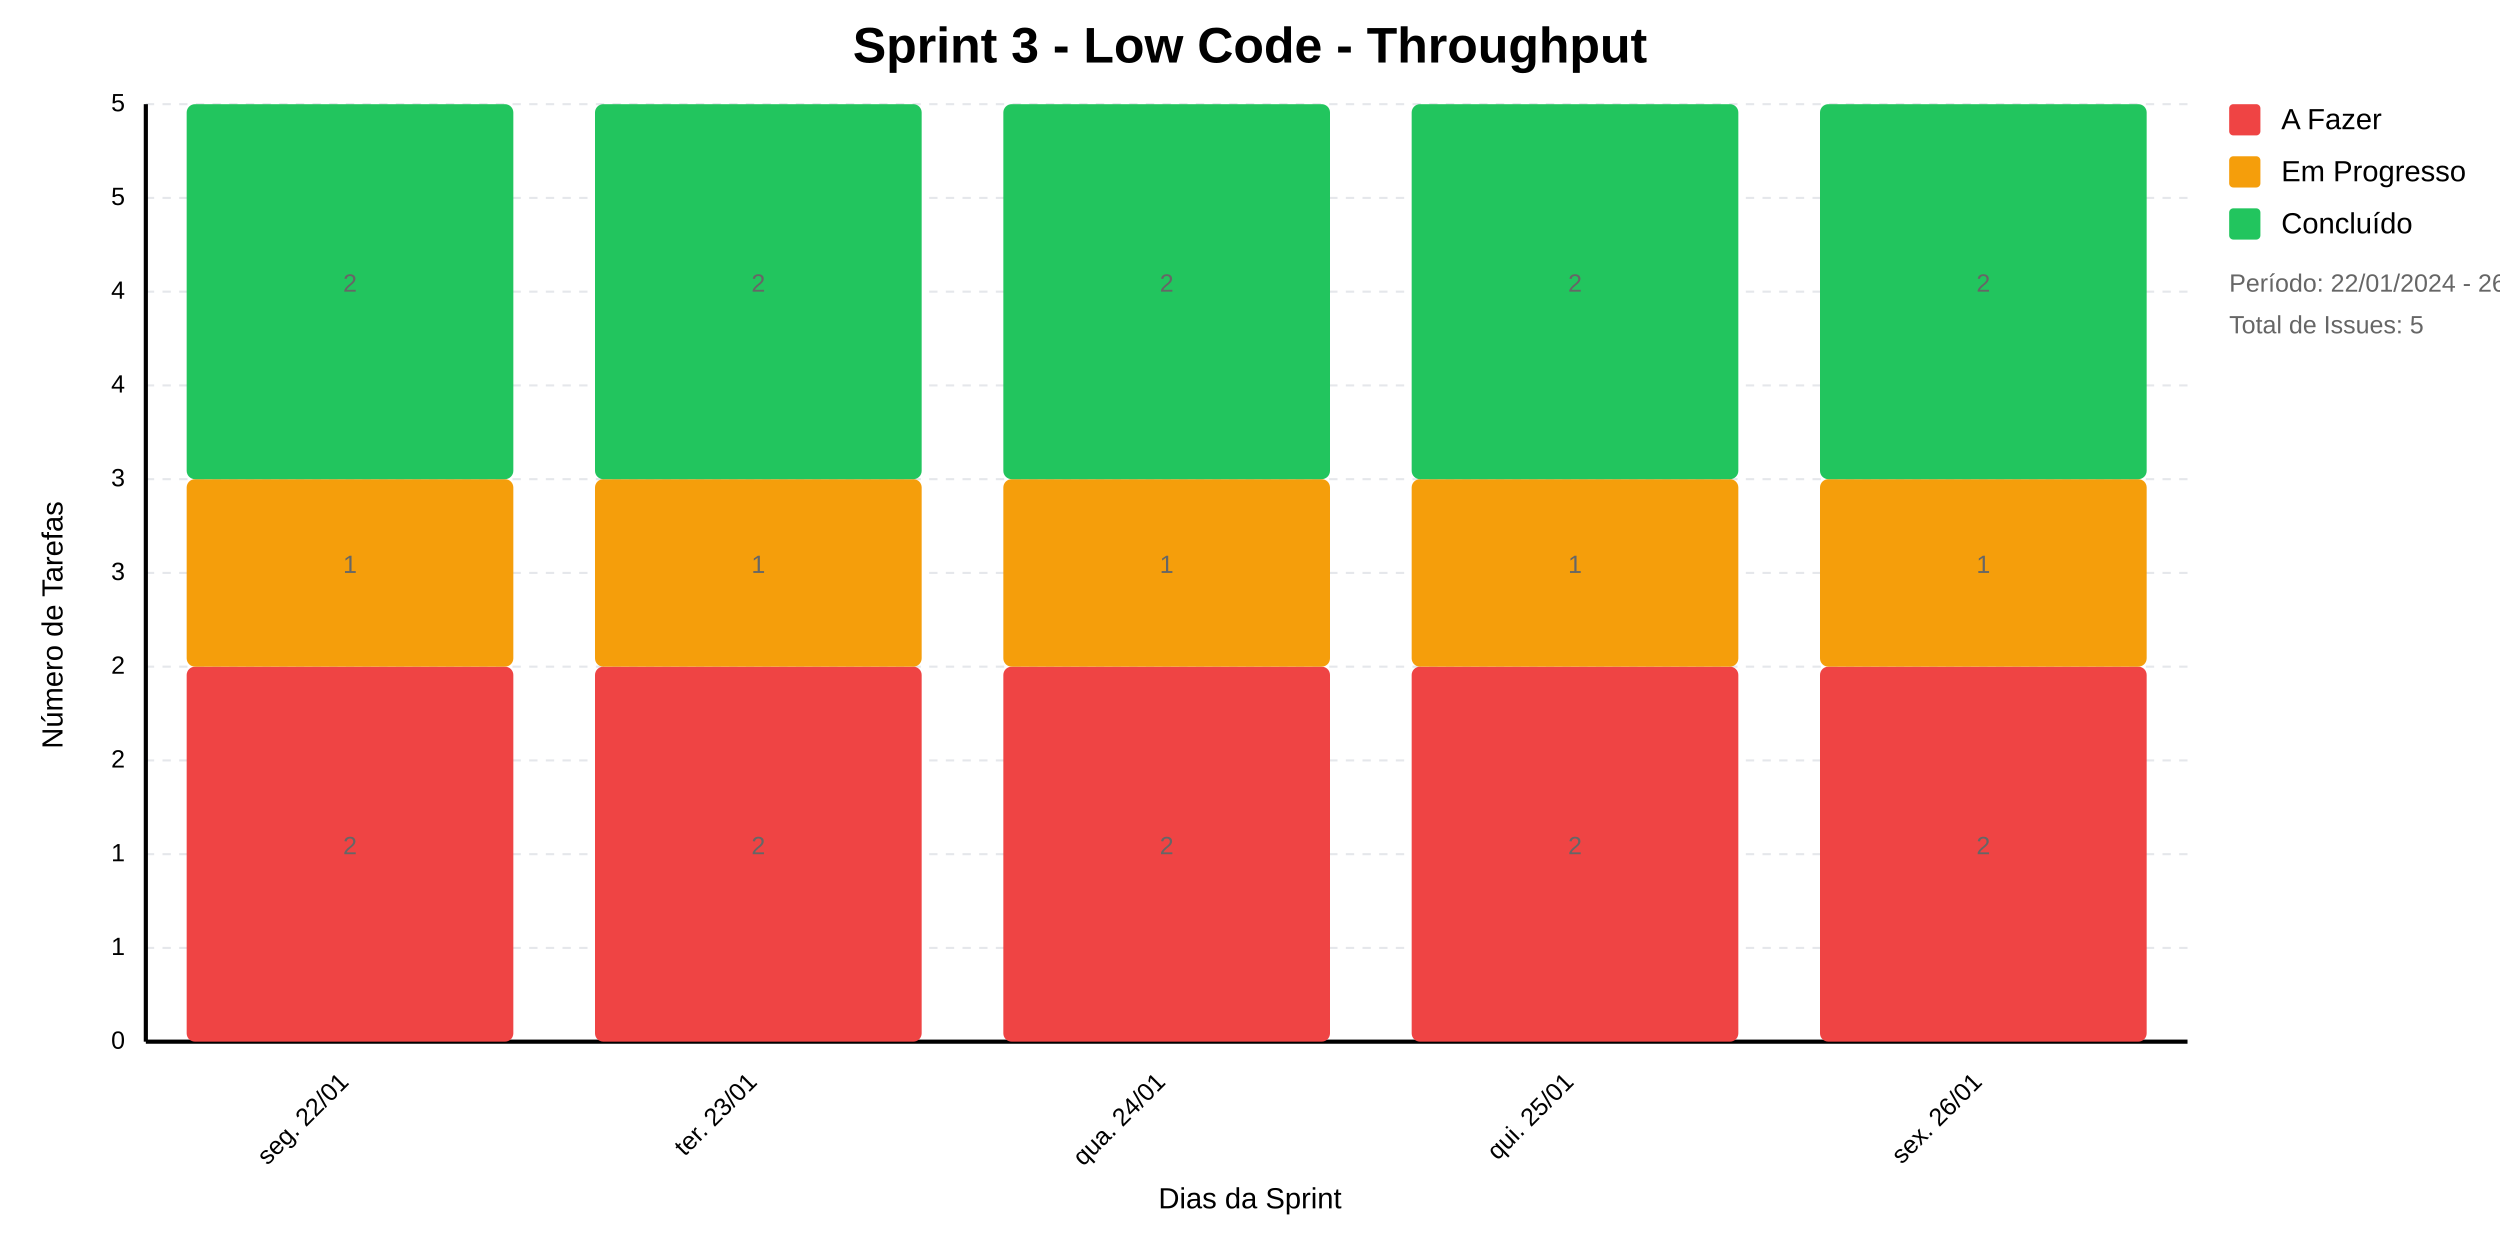
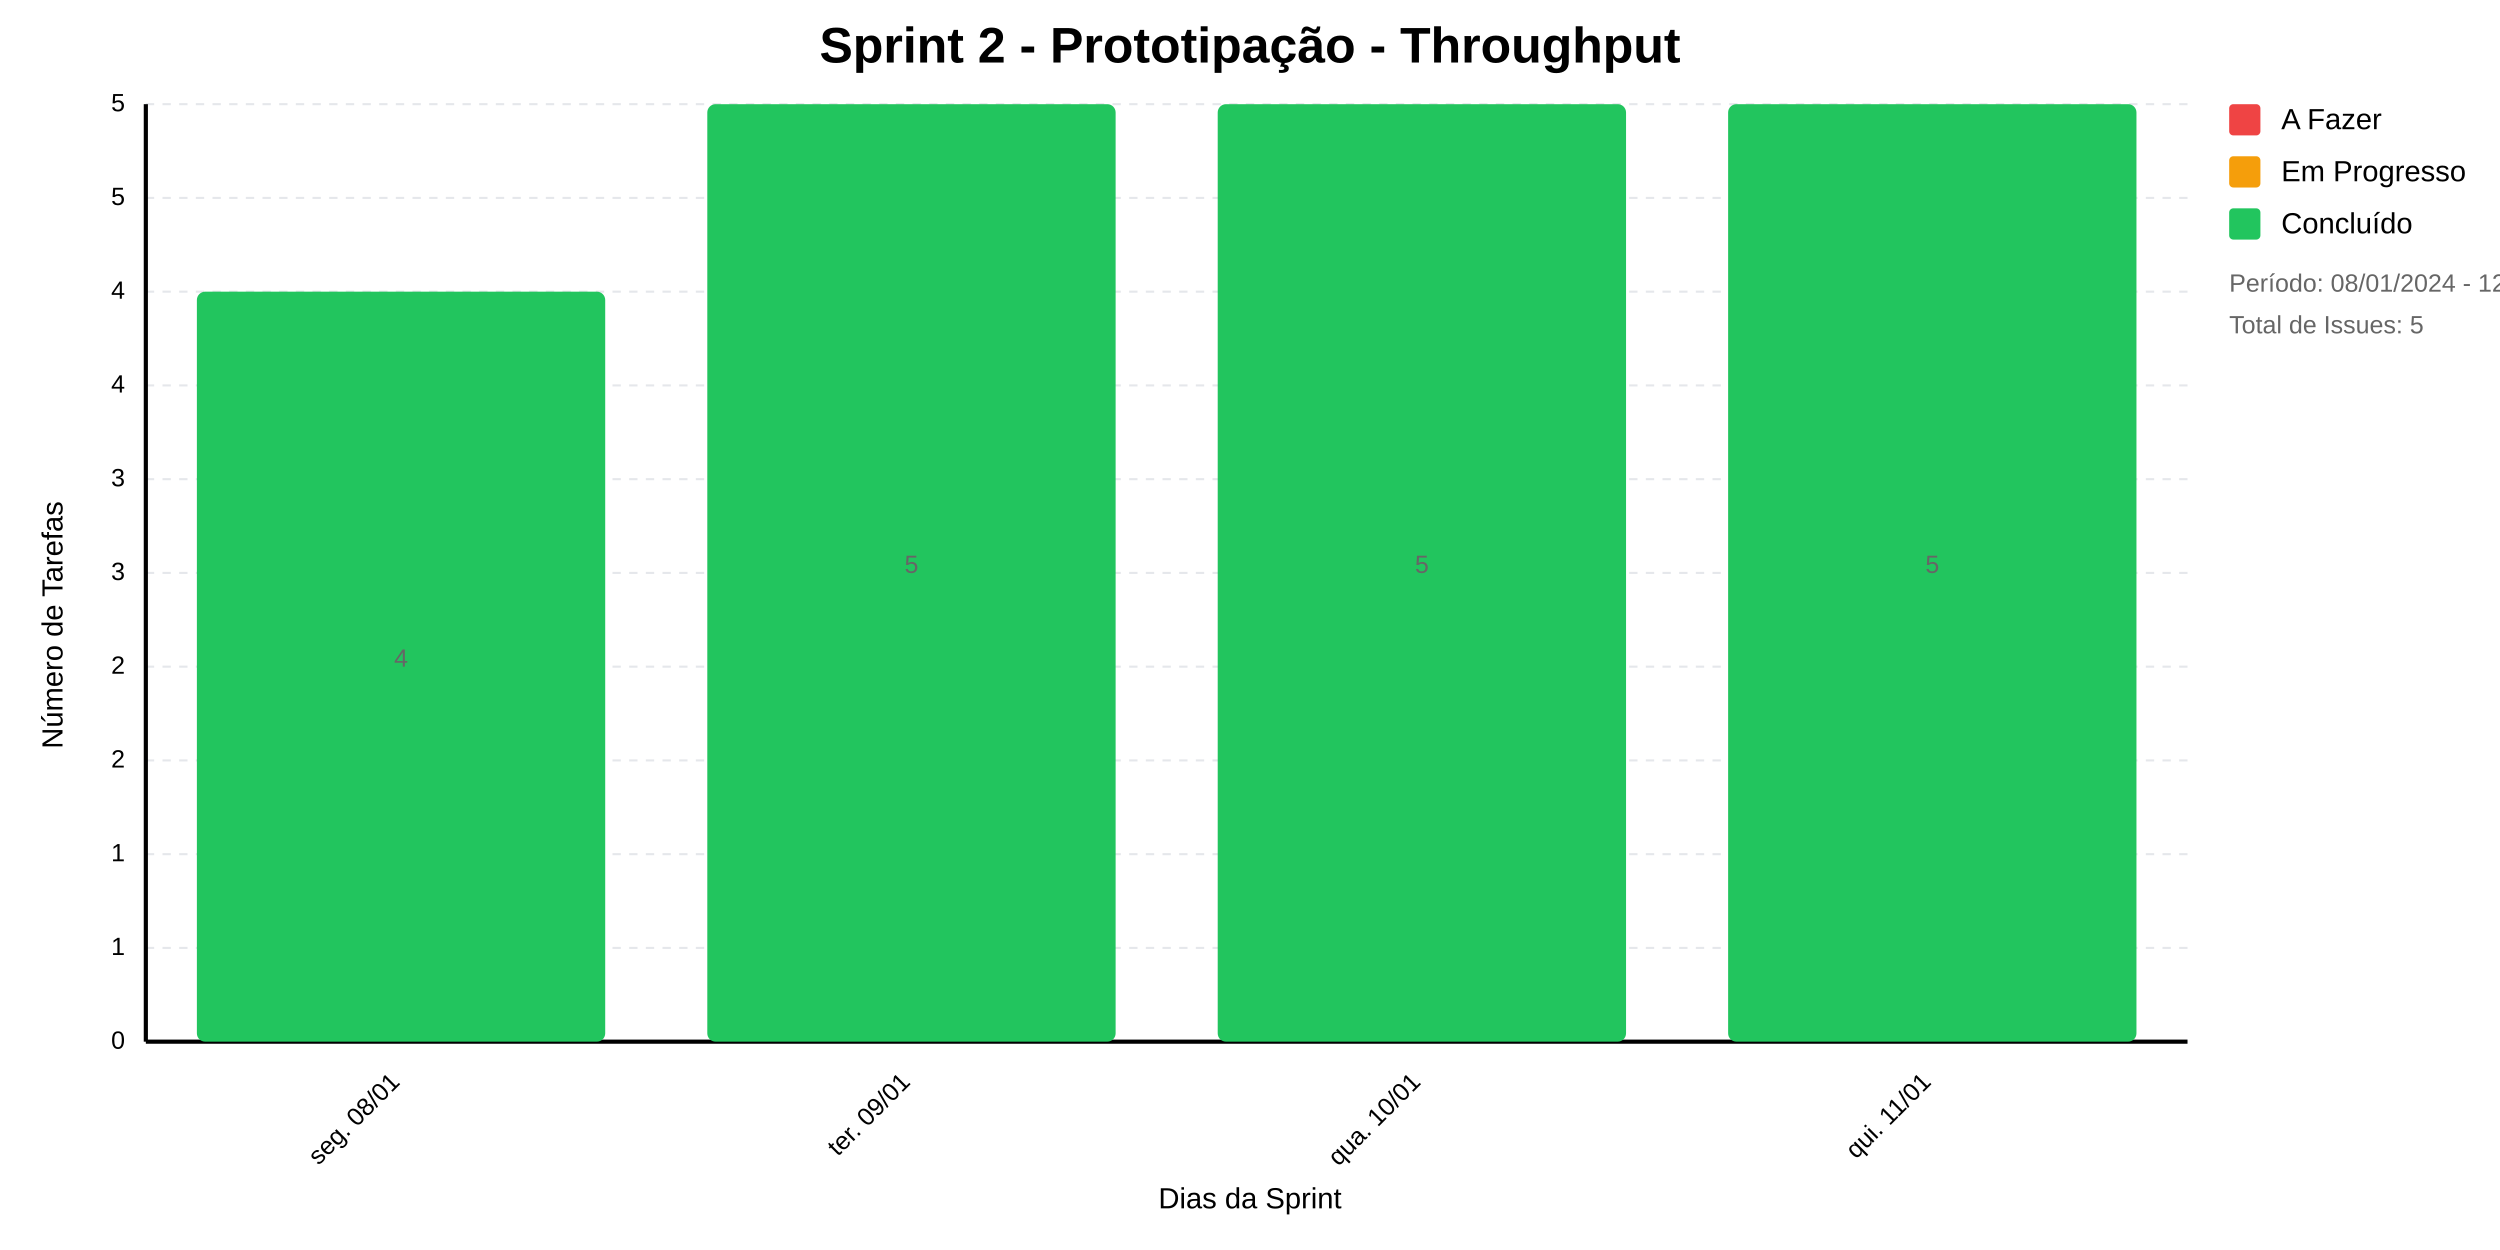
<svg xmlns="http://www.w3.org/2000/svg" viewBox="0 0 1200 600">
  <defs>
    <style>
            text { font-family: Arial, sans-serif; }
            .title { font-size: 24px; font-weight: bold; }
            .label { font-size: 14px; }
            .value { font-size: 12px; fill: #666666; }
            .axis { font-size: 12px; }
            .legend { font-size: 14px; }
          </style>
  </defs>
  <rect width="1200" height="600" fill="white" />
  <line x1="70" y1="50" x2="1050" y2="50" stroke="#e5e7eb" stroke-dasharray="4" />
  <text x="60" y="50" text-anchor="end" class="axis" dominant-baseline="middle">5</text>
  <line x1="70" y1="95" x2="1050" y2="95" stroke="#e5e7eb" stroke-dasharray="4" />
  <text x="60" y="95" text-anchor="end" class="axis" dominant-baseline="middle">5</text>
  <line x1="70" y1="140" x2="1050" y2="140" stroke="#e5e7eb" stroke-dasharray="4" />
  <text x="60" y="140" text-anchor="end" class="axis" dominant-baseline="middle">4</text>
  <line x1="70" y1="185" x2="1050" y2="185" stroke="#e5e7eb" stroke-dasharray="4" />
  <text x="60" y="185" text-anchor="end" class="axis" dominant-baseline="middle">4</text>
  <line x1="70" y1="230" x2="1050" y2="230" stroke="#e5e7eb" stroke-dasharray="4" />
  <text x="60" y="230" text-anchor="end" class="axis" dominant-baseline="middle">3</text>
  <line x1="70" y1="275" x2="1050" y2="275" stroke="#e5e7eb" stroke-dasharray="4" />
  <text x="60" y="275" text-anchor="end" class="axis" dominant-baseline="middle">3</text>
  <line x1="70" y1="320" x2="1050" y2="320" stroke="#e5e7eb" stroke-dasharray="4" />
  <text x="60" y="320" text-anchor="end" class="axis" dominant-baseline="middle">2</text>
  <line x1="70" y1="365" x2="1050" y2="365" stroke="#e5e7eb" stroke-dasharray="4" />
  <text x="60" y="365" text-anchor="end" class="axis" dominant-baseline="middle">2</text>
  <line x1="70" y1="410" x2="1050" y2="410" stroke="#e5e7eb" stroke-dasharray="4" />
  <text x="60" y="410" text-anchor="end" class="axis" dominant-baseline="middle">1</text>
  <line x1="70" y1="455" x2="1050" y2="455" stroke="#e5e7eb" stroke-dasharray="4" />
  <text x="60" y="455" text-anchor="end" class="axis" dominant-baseline="middle">1</text>
  <line x1="70" y1="500" x2="1050" y2="500" stroke="#e5e7eb" stroke-dasharray="4" />
  <text x="60" y="500" text-anchor="end" class="axis" dominant-baseline="middle">0</text>
  <line x1="70" y1="50" x2="70" y2="500" stroke="black" stroke-width="2" />
  <line x1="70" y1="500" x2="1050" y2="500" stroke="black" stroke-width="2" />
  <text transform="rotate(-90 30 300)" x="30" y="300" text-anchor="middle" class="label">Número de Tarefas</text>
  <text x="600" y="580" text-anchor="middle" class="label">Dias da Sprint</text>
  <g>
-     <rect x="89.6" y="320" width="156.8" height="180" fill="#ef4444" rx="4" />
-     <rect x="89.6" y="230" width="156.8" height="90" fill="#f59e0b" rx="4" />
-     <rect x="89.6" y="50" width="156.8" height="180" fill="#22c55e" rx="4" />
-     <text transform="rotate(-45 168 520)" x="168" y="520" text-anchor="end" class="axis">seg. 22/01</text>
-     <text x="168" y="410" text-anchor="middle" class="value">2</text>
-     <text x="168" y="275" text-anchor="middle" class="value">1</text>
-     <text x="168" y="140" text-anchor="middle" class="value">2</text>
+     <rect x="94.5" y="500" width="196" height="0" fill="#ef4444" rx="4" />
+     <rect x="94.5" y="500" width="196" height="0" fill="#f59e0b" rx="4" />
+     <rect x="94.5" y="140" width="196" height="360" fill="#22c55e" rx="4" />
+     <text transform="rotate(-45 192.5 520)" x="192.5" y="520" text-anchor="end" class="axis">seg. 08/01</text>
+     <text x="192.5" y="320" text-anchor="middle" class="value">4</text>
  </g>
  <g>
-     <rect x="285.6" y="320" width="156.8" height="180" fill="#ef4444" rx="4" />
-     <rect x="285.6" y="230" width="156.8" height="90" fill="#f59e0b" rx="4" />
-     <rect x="285.6" y="50" width="156.8" height="180" fill="#22c55e" rx="4" />
-     <text transform="rotate(-45 364 520)" x="364" y="520" text-anchor="end" class="axis">ter. 23/01</text>
-     <text x="364" y="410" text-anchor="middle" class="value">2</text>
-     <text x="364" y="275" text-anchor="middle" class="value">1</text>
-     <text x="364" y="140" text-anchor="middle" class="value">2</text>
+     <rect x="339.5" y="500" width="196" height="0" fill="#ef4444" rx="4" />
+     <rect x="339.5" y="500" width="196" height="0" fill="#f59e0b" rx="4" />
+     <rect x="339.5" y="50" width="196" height="450" fill="#22c55e" rx="4" />
+     <text transform="rotate(-45 437.5 520)" x="437.5" y="520" text-anchor="end" class="axis">ter. 09/01</text>
+     <text x="437.5" y="275" text-anchor="middle" class="value">5</text>
  </g>
  <g>
-     <rect x="481.6" y="320" width="156.8" height="180" fill="#ef4444" rx="4" />
-     <rect x="481.6" y="230" width="156.8" height="90" fill="#f59e0b" rx="4" />
-     <rect x="481.6" y="50" width="156.8" height="180" fill="#22c55e" rx="4" />
-     <text transform="rotate(-45 560 520)" x="560" y="520" text-anchor="end" class="axis">qua. 24/01</text>
-     <text x="560" y="410" text-anchor="middle" class="value">2</text>
-     <text x="560" y="275" text-anchor="middle" class="value">1</text>
-     <text x="560" y="140" text-anchor="middle" class="value">2</text>
+     <rect x="584.5" y="500" width="196" height="0" fill="#ef4444" rx="4" />
+     <rect x="584.5" y="500" width="196" height="0" fill="#f59e0b" rx="4" />
+     <rect x="584.5" y="50" width="196" height="450" fill="#22c55e" rx="4" />
+     <text transform="rotate(-45 682.5 520)" x="682.5" y="520" text-anchor="end" class="axis">qua. 10/01</text>
+     <text x="682.5" y="275" text-anchor="middle" class="value">5</text>
  </g>
  <g>
-     <rect x="677.6" y="320" width="156.8" height="180" fill="#ef4444" rx="4" />
-     <rect x="677.6" y="230" width="156.8" height="90" fill="#f59e0b" rx="4" />
-     <rect x="677.6" y="50" width="156.8" height="180" fill="#22c55e" rx="4" />
-     <text transform="rotate(-45 756 520)" x="756" y="520" text-anchor="end" class="axis">qui. 25/01</text>
-     <text x="756" y="410" text-anchor="middle" class="value">2</text>
-     <text x="756" y="275" text-anchor="middle" class="value">1</text>
-     <text x="756" y="140" text-anchor="middle" class="value">2</text>
+     <rect x="829.5" y="500" width="196" height="0" fill="#ef4444" rx="4" />
+     <rect x="829.5" y="500" width="196" height="0" fill="#f59e0b" rx="4" />
+     <rect x="829.5" y="50" width="196" height="450" fill="#22c55e" rx="4" />
+     <text transform="rotate(-45 927.5 520)" x="927.5" y="520" text-anchor="end" class="axis">qui. 11/01</text>
+     <text x="927.5" y="275" text-anchor="middle" class="value">5</text>
  </g>
-   <g>
-     <rect x="873.6" y="320" width="156.8" height="180" fill="#ef4444" rx="4" />
-     <rect x="873.6" y="230" width="156.8" height="90" fill="#f59e0b" rx="4" />
-     <rect x="873.6" y="50" width="156.8" height="180" fill="#22c55e" rx="4" />
-     <text transform="rotate(-45 952 520)" x="952" y="520" text-anchor="end" class="axis">sex. 26/01</text>
-     <text x="952" y="410" text-anchor="middle" class="value">2</text>
-     <text x="952" y="275" text-anchor="middle" class="value">1</text>
-     <text x="952" y="140" text-anchor="middle" class="value">2</text>
-   </g>
-   <text x="600" y="30" text-anchor="middle" class="title">Sprint 3 - Low Code - Throughput</text>
+   <text x="600" y="30" text-anchor="middle" class="title">Sprint 2 - Prototipação - Throughput</text>
  <g transform="translate(1070, 50)">
    <rect width="15" height="15" fill="#ef4444" rx="2" />
    <text x="25" y="12" class="legend">A Fazer</text>
    <rect y="25" width="15" height="15" fill="#f59e0b" rx="2" />
    <text x="25" y="37" class="legend">Em Progresso</text>
    <rect y="50" width="15" height="15" fill="#22c55e" rx="2" />
    <text x="25" y="62" class="legend">Concluído</text>
    <text x="0" y="90" class="value">
-             Período: 22/01/2024 - 
-             26/01/2024
+             Período: 08/01/2024 - 
+             12/01/2024
          </text>
    <text x="0" y="110" class="value">
            Total de Issues: 5
          </text>
  </g>
</svg>
